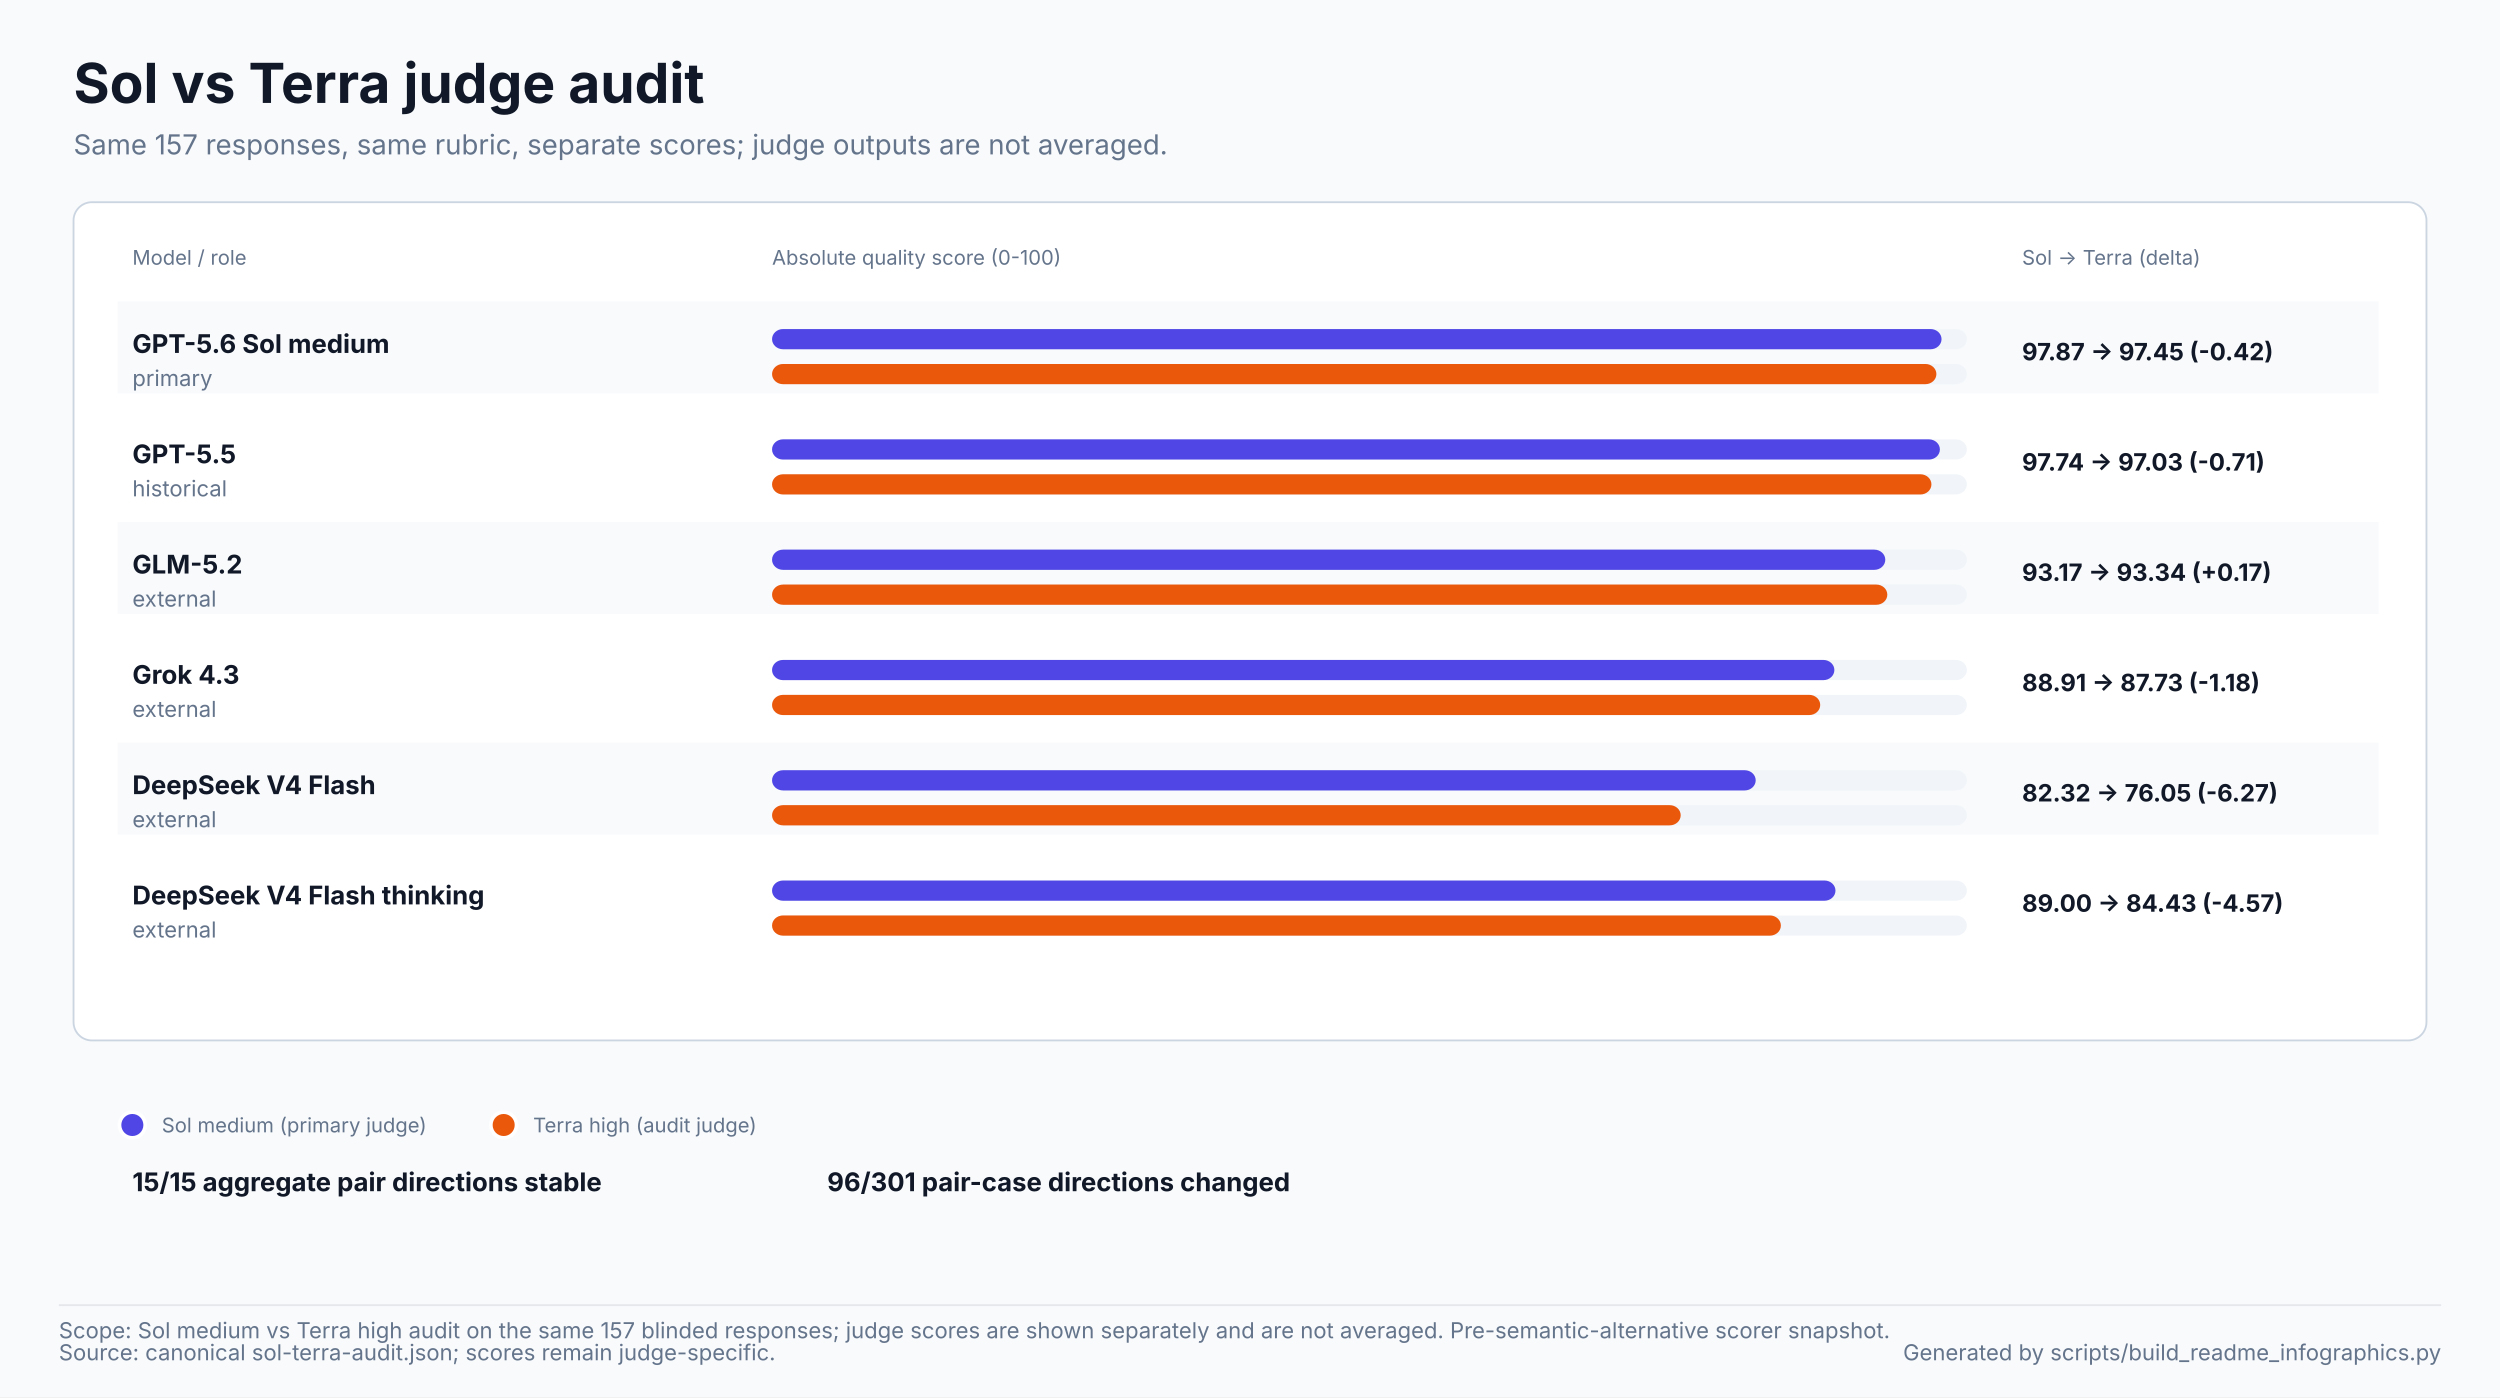
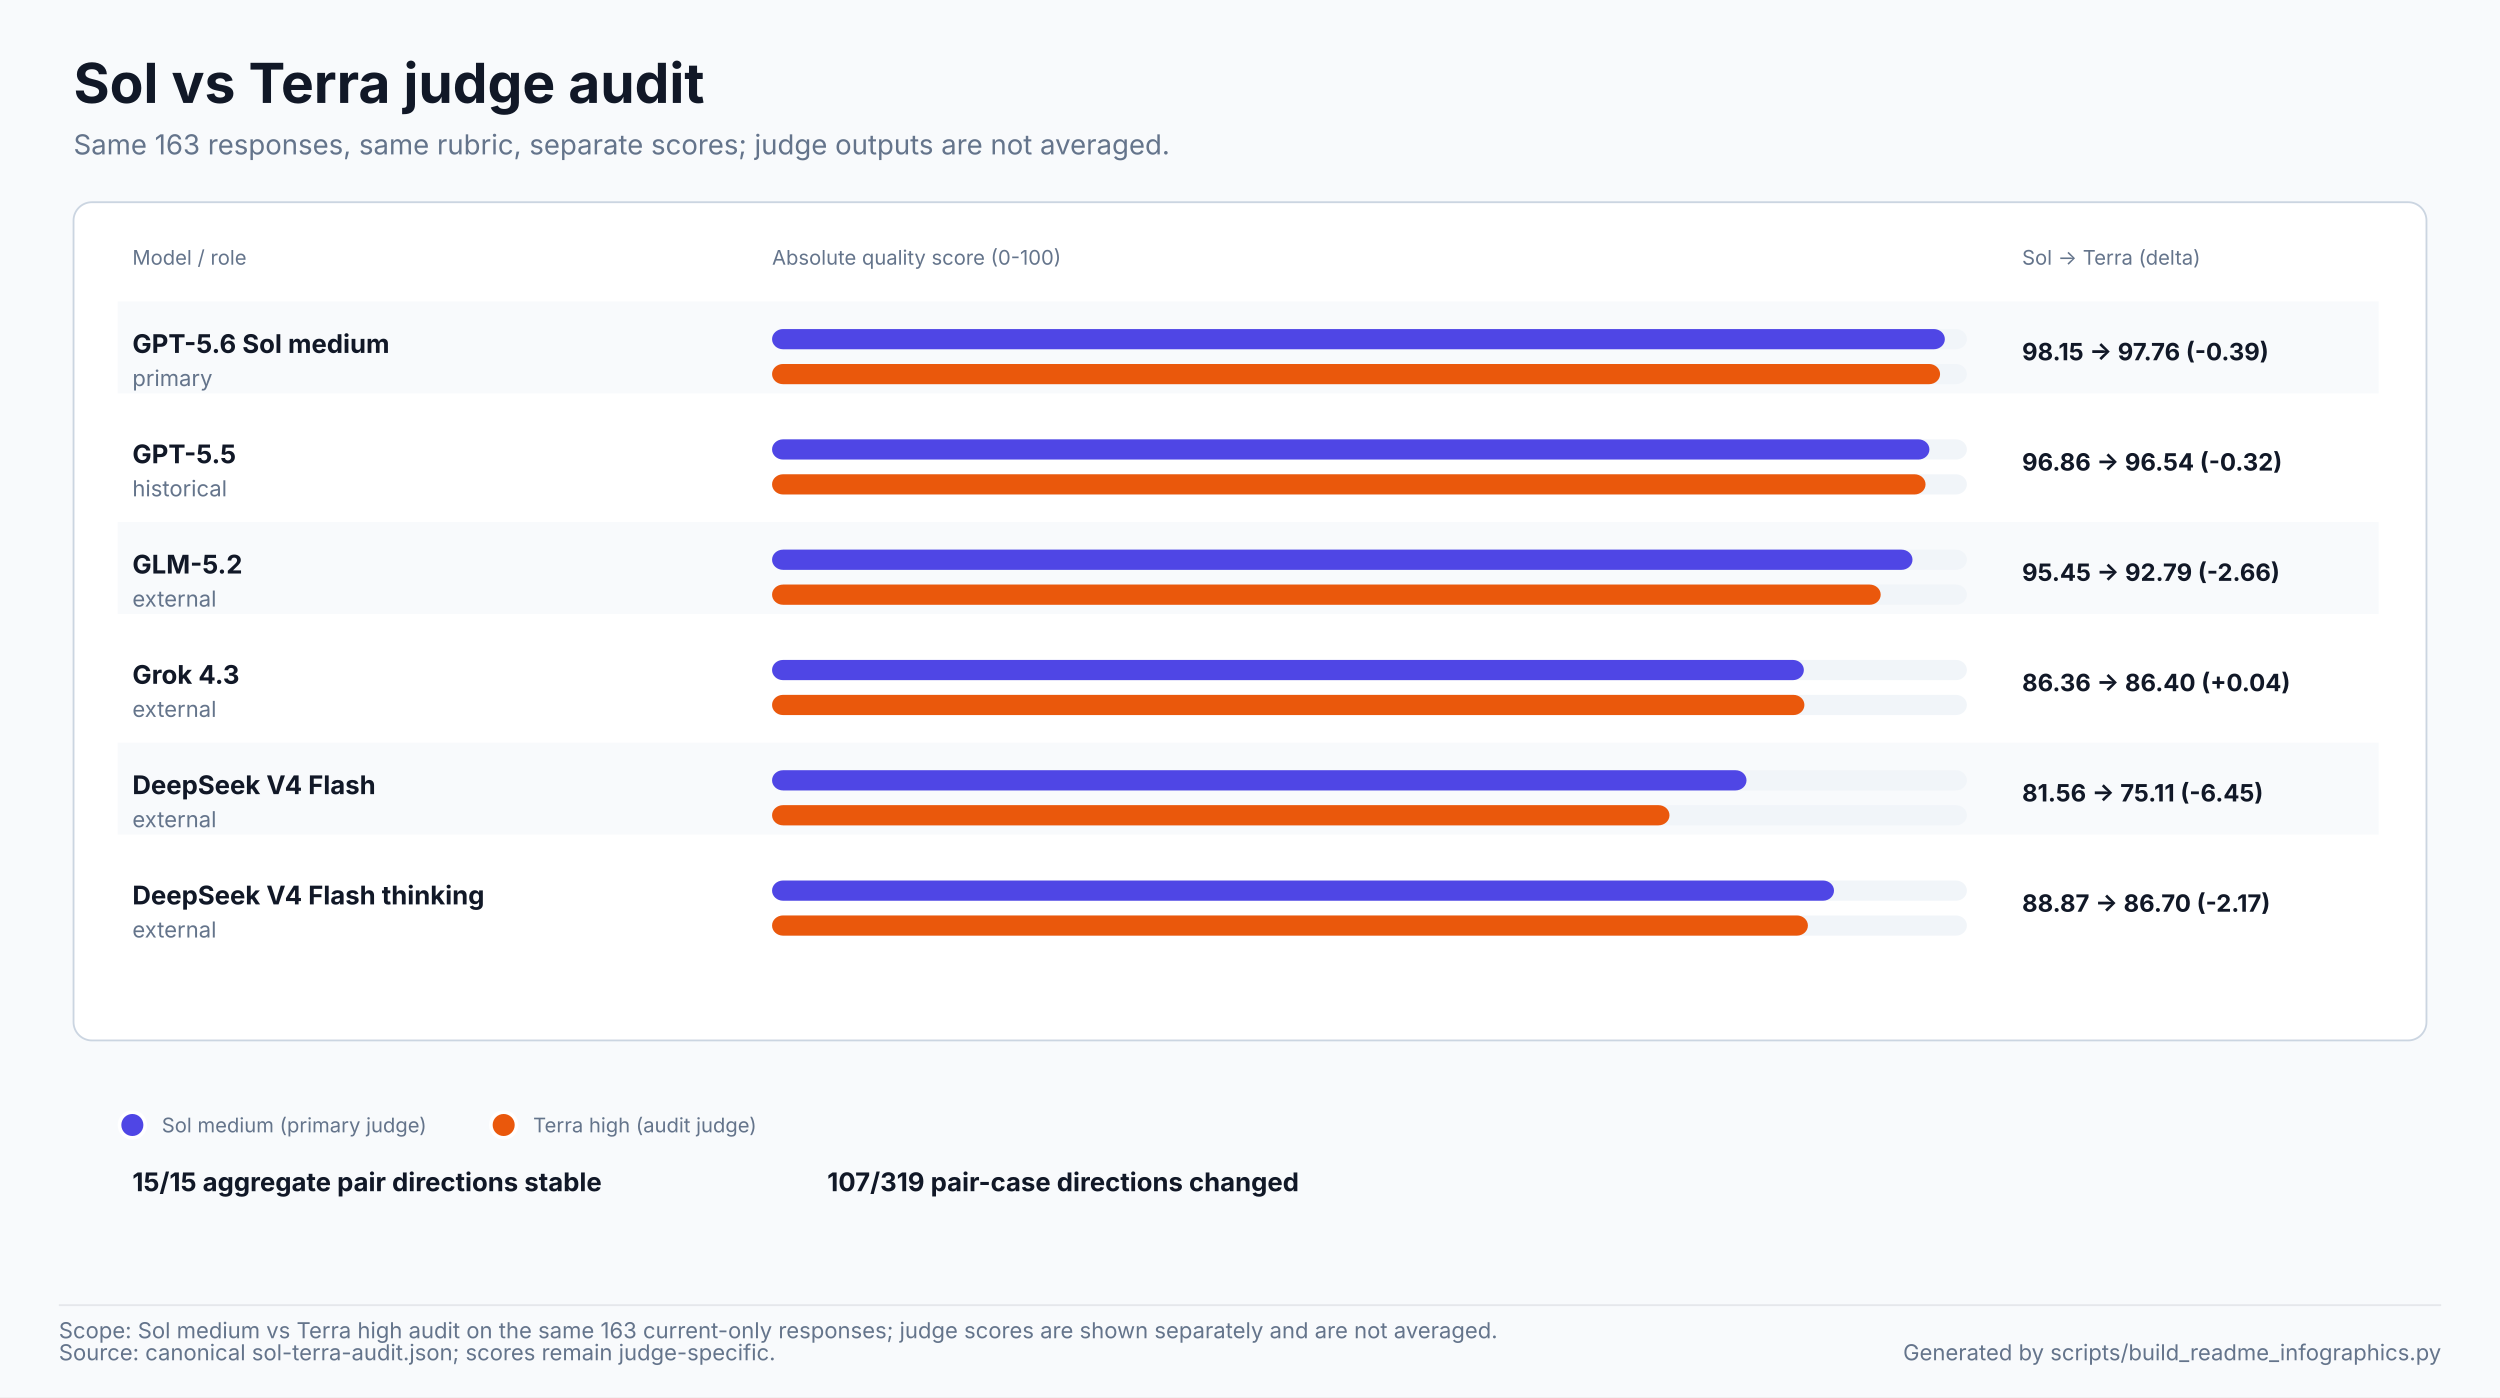
<svg xmlns="http://www.w3.org/2000/svg" width="1360" height="760" viewBox="0 0 1360 760" role="img" aria-labelledby="title desc">
  <style>
text{font-family:-apple-system,BlinkMacSystemFont,'Segoe UI',sans-serif;letter-spacing:0}
.title{font-size:30px;font-weight:700;fill:#111827}
.subtitle{font-size:15px;fill:#64748b}
.label{font-size:14px;font-weight:700;fill:#111827}
.small{font-size:12px;fill:#64748b}
.value{font-size:13px;font-weight:700;fill:#111827}
.axis{font-size:11px;fill:#64748b}
.cell{font-size:11px;font-weight:700;fill:#111827}
</style>
  <rect x="0" y="0" width="1360" height="760" fill="#f8fafc" />
  <text x="40.0" y="56.0" class="title">Sol vs Terra judge audit</text>
-   <text x="40.0" y="84.0" class="subtitle">Same 157 responses, same rubric, separate scores; judge outputs are not averaged.</text>
+   <text x="40.0" y="84.0" class="subtitle">Same 163 responses, same rubric, separate scores; judge outputs are not averaged.</text>
  <rect x="40.0" y="110.0" width="1280.0" height="456.0" rx="10.0" fill="#ffffff" stroke="#cbd5e1" />
  <text x="72.0" y="144.0" class="axis">Model / role</text>
  <text x="420.0" y="144.0" class="axis">Absolute quality score (0-100)</text>
  <text x="1100.0" y="144.0" class="axis">Sol -&gt; Terra (delta)</text>
  <rect x="64.0" y="164.0" width="1230.0" height="50.0" rx="0.0" fill="#f8fafc" />
  <text x="72.0" y="192.0" class="label">GPT-5.6 Sol medium</text>
  <text x="72.0" y="210.0" class="small">primary</text>
  <rect x="420.0" y="179.0" width="650.0" height="11.0" rx="6.0" fill="#f1f5f9" />
-   <rect x="420.0" y="179.0" width="636.2" height="11.0" rx="6.0" fill="#4f46e5" />
+   <rect x="420.0" y="179.0" width="638.0" height="11.0" rx="6.0" fill="#4f46e5" />
  <rect x="420.0" y="198.0" width="650.0" height="11.0" rx="6.0" fill="#f1f5f9" />
-   <rect x="420.0" y="198.0" width="633.4" height="11.0" rx="6.0" fill="#ea580c" />
-   <text x="1100.0" y="196.0" class="value">97.87 -&gt; 97.45 (-0.42)</text>
+   <rect x="420.0" y="198.0" width="635.4" height="11.0" rx="6.0" fill="#ea580c" />
+   <text x="1100.0" y="196.0" class="value">98.15 -&gt; 97.76 (-0.39)</text>
  <text x="72.0" y="252.0" class="label">GPT-5.5</text>
  <text x="72.0" y="270.0" class="small">historical</text>
  <rect x="420.0" y="239.0" width="650.0" height="11.0" rx="6.0" fill="#f1f5f9" />
-   <rect x="420.0" y="239.0" width="635.3" height="11.0" rx="6.0" fill="#4f46e5" />
+   <rect x="420.0" y="239.0" width="629.6" height="11.0" rx="6.0" fill="#4f46e5" />
  <rect x="420.0" y="258.0" width="650.0" height="11.0" rx="6.0" fill="#f1f5f9" />
-   <rect x="420.0" y="258.0" width="630.7" height="11.0" rx="6.0" fill="#ea580c" />
-   <text x="1100.0" y="256.0" class="value">97.74 -&gt; 97.03 (-0.71)</text>
+   <rect x="420.0" y="258.0" width="627.5" height="11.0" rx="6.0" fill="#ea580c" />
+   <text x="1100.0" y="256.0" class="value">96.86 -&gt; 96.54 (-0.32)</text>
  <rect x="64.0" y="284.0" width="1230.0" height="50.0" rx="0.0" fill="#f8fafc" />
  <text x="72.0" y="312.0" class="label">GLM-5.2</text>
  <text x="72.0" y="330.0" class="small">external</text>
  <rect x="420.0" y="299.0" width="650.0" height="11.0" rx="6.0" fill="#f1f5f9" />
-   <rect x="420.0" y="299.0" width="605.6" height="11.0" rx="6.0" fill="#4f46e5" />
+   <rect x="420.0" y="299.0" width="620.4" height="11.0" rx="6.0" fill="#4f46e5" />
  <rect x="420.0" y="318.0" width="650.0" height="11.0" rx="6.0" fill="#f1f5f9" />
-   <rect x="420.0" y="318.0" width="606.7" height="11.0" rx="6.0" fill="#ea580c" />
-   <text x="1100.0" y="316.0" class="value">93.17 -&gt; 93.34 (+0.17)</text>
+   <rect x="420.0" y="318.0" width="603.1" height="11.0" rx="6.0" fill="#ea580c" />
+   <text x="1100.0" y="316.0" class="value">95.45 -&gt; 92.79 (-2.66)</text>
  <text x="72.0" y="372.0" class="label">Grok 4.3</text>
  <text x="72.0" y="390.0" class="small">external</text>
  <rect x="420.0" y="359.0" width="650.0" height="11.0" rx="6.0" fill="#f1f5f9" />
-   <rect x="420.0" y="359.0" width="577.9" height="11.0" rx="6.0" fill="#4f46e5" />
+   <rect x="420.0" y="359.0" width="561.3" height="11.0" rx="6.0" fill="#4f46e5" />
  <rect x="420.0" y="378.0" width="650.0" height="11.0" rx="6.0" fill="#f1f5f9" />
-   <rect x="420.0" y="378.0" width="570.2" height="11.0" rx="6.0" fill="#ea580c" />
-   <text x="1100.0" y="376.0" class="value">88.91 -&gt; 87.73 (-1.18)</text>
+   <rect x="420.0" y="378.0" width="561.6" height="11.0" rx="6.0" fill="#ea580c" />
+   <text x="1100.0" y="376.0" class="value">86.36 -&gt; 86.40 (+0.04)</text>
  <rect x="64.0" y="404.0" width="1230.0" height="50.0" rx="0.0" fill="#f8fafc" />
  <text x="72.0" y="432.0" class="label">DeepSeek V4 Flash</text>
  <text x="72.0" y="450.0" class="small">external</text>
  <rect x="420.0" y="419.0" width="650.0" height="11.0" rx="6.0" fill="#f1f5f9" />
-   <rect x="420.0" y="419.0" width="535.1" height="11.0" rx="6.0" fill="#4f46e5" />
+   <rect x="420.0" y="419.0" width="530.1" height="11.0" rx="6.0" fill="#4f46e5" />
  <rect x="420.0" y="438.0" width="650.0" height="11.0" rx="6.0" fill="#f1f5f9" />
-   <rect x="420.0" y="438.0" width="494.3" height="11.0" rx="6.0" fill="#ea580c" />
-   <text x="1100.0" y="436.0" class="value">82.32 -&gt; 76.05 (-6.27)</text>
+   <rect x="420.0" y="438.0" width="488.2" height="11.0" rx="6.0" fill="#ea580c" />
+   <text x="1100.0" y="436.0" class="value">81.56 -&gt; 75.11 (-6.45)</text>
  <text x="72.0" y="492.0" class="label">DeepSeek V4 Flash thinking</text>
  <text x="72.0" y="510.0" class="small">external</text>
  <rect x="420.0" y="479.0" width="650.0" height="11.0" rx="6.0" fill="#f1f5f9" />
-   <rect x="420.0" y="479.0" width="578.5" height="11.0" rx="6.0" fill="#4f46e5" />
+   <rect x="420.0" y="479.0" width="577.7" height="11.0" rx="6.0" fill="#4f46e5" />
  <rect x="420.0" y="498.0" width="650.0" height="11.0" rx="6.0" fill="#f1f5f9" />
-   <rect x="420.0" y="498.0" width="548.8" height="11.0" rx="6.0" fill="#ea580c" />
-   <text x="1100.0" y="496.0" class="value">89.00 -&gt; 84.43 (-4.57)</text>
+   <rect x="420.0" y="498.0" width="563.5" height="11.0" rx="6.0" fill="#ea580c" />
+   <text x="1100.0" y="496.0" class="value">88.87 -&gt; 86.70 (-2.17)</text>
  <circle cx="72.0" cy="612.0" r="7.0" fill="#4f46e5" stroke="#ffffff" stroke-width="2.0" />
  <text x="88.0" y="616.0" class="axis">Sol medium (primary judge)</text>
  <circle cx="274.0" cy="612.0" r="7.0" fill="#ea580c" stroke="#ffffff" stroke-width="2.0" />
  <text x="290.0" y="616.0" class="axis">Terra high (audit judge)</text>
  <text x="72.0" y="648.0" class="label">15/15 aggregate pair directions stable</text>
-   <text x="450.0" y="648.0" class="label">96/301 pair-case directions changed</text>
+   <text x="450.0" y="648.0" class="label">107/319 pair-case directions changed</text>
  <line x1="32.0" y1="710.0" x2="1328.0" y2="710.0" stroke="#e5e7eb" stroke-width="1" />
-   <text x="32.0" y="728.0" class="small">Scope: Sol medium vs Terra high audit on the same 157 blinded responses; judge scores are shown separately and are not averaged. Pre-semantic-alternative scorer snapshot.</text>
+   <text x="32.0" y="728.0" class="small">Scope: Sol medium vs Terra high audit on the same 163 current-only responses; judge scores are shown separately and are not averaged.</text>
  <text x="32.0" y="740.0" class="small">Source: canonical sol-terra-audit.json; scores remain judge-specific.</text>
  <text x="1328.0" y="740.0" class="small" text-anchor="end">Generated by scripts/build_readme_infographics.py</text>
</svg>
